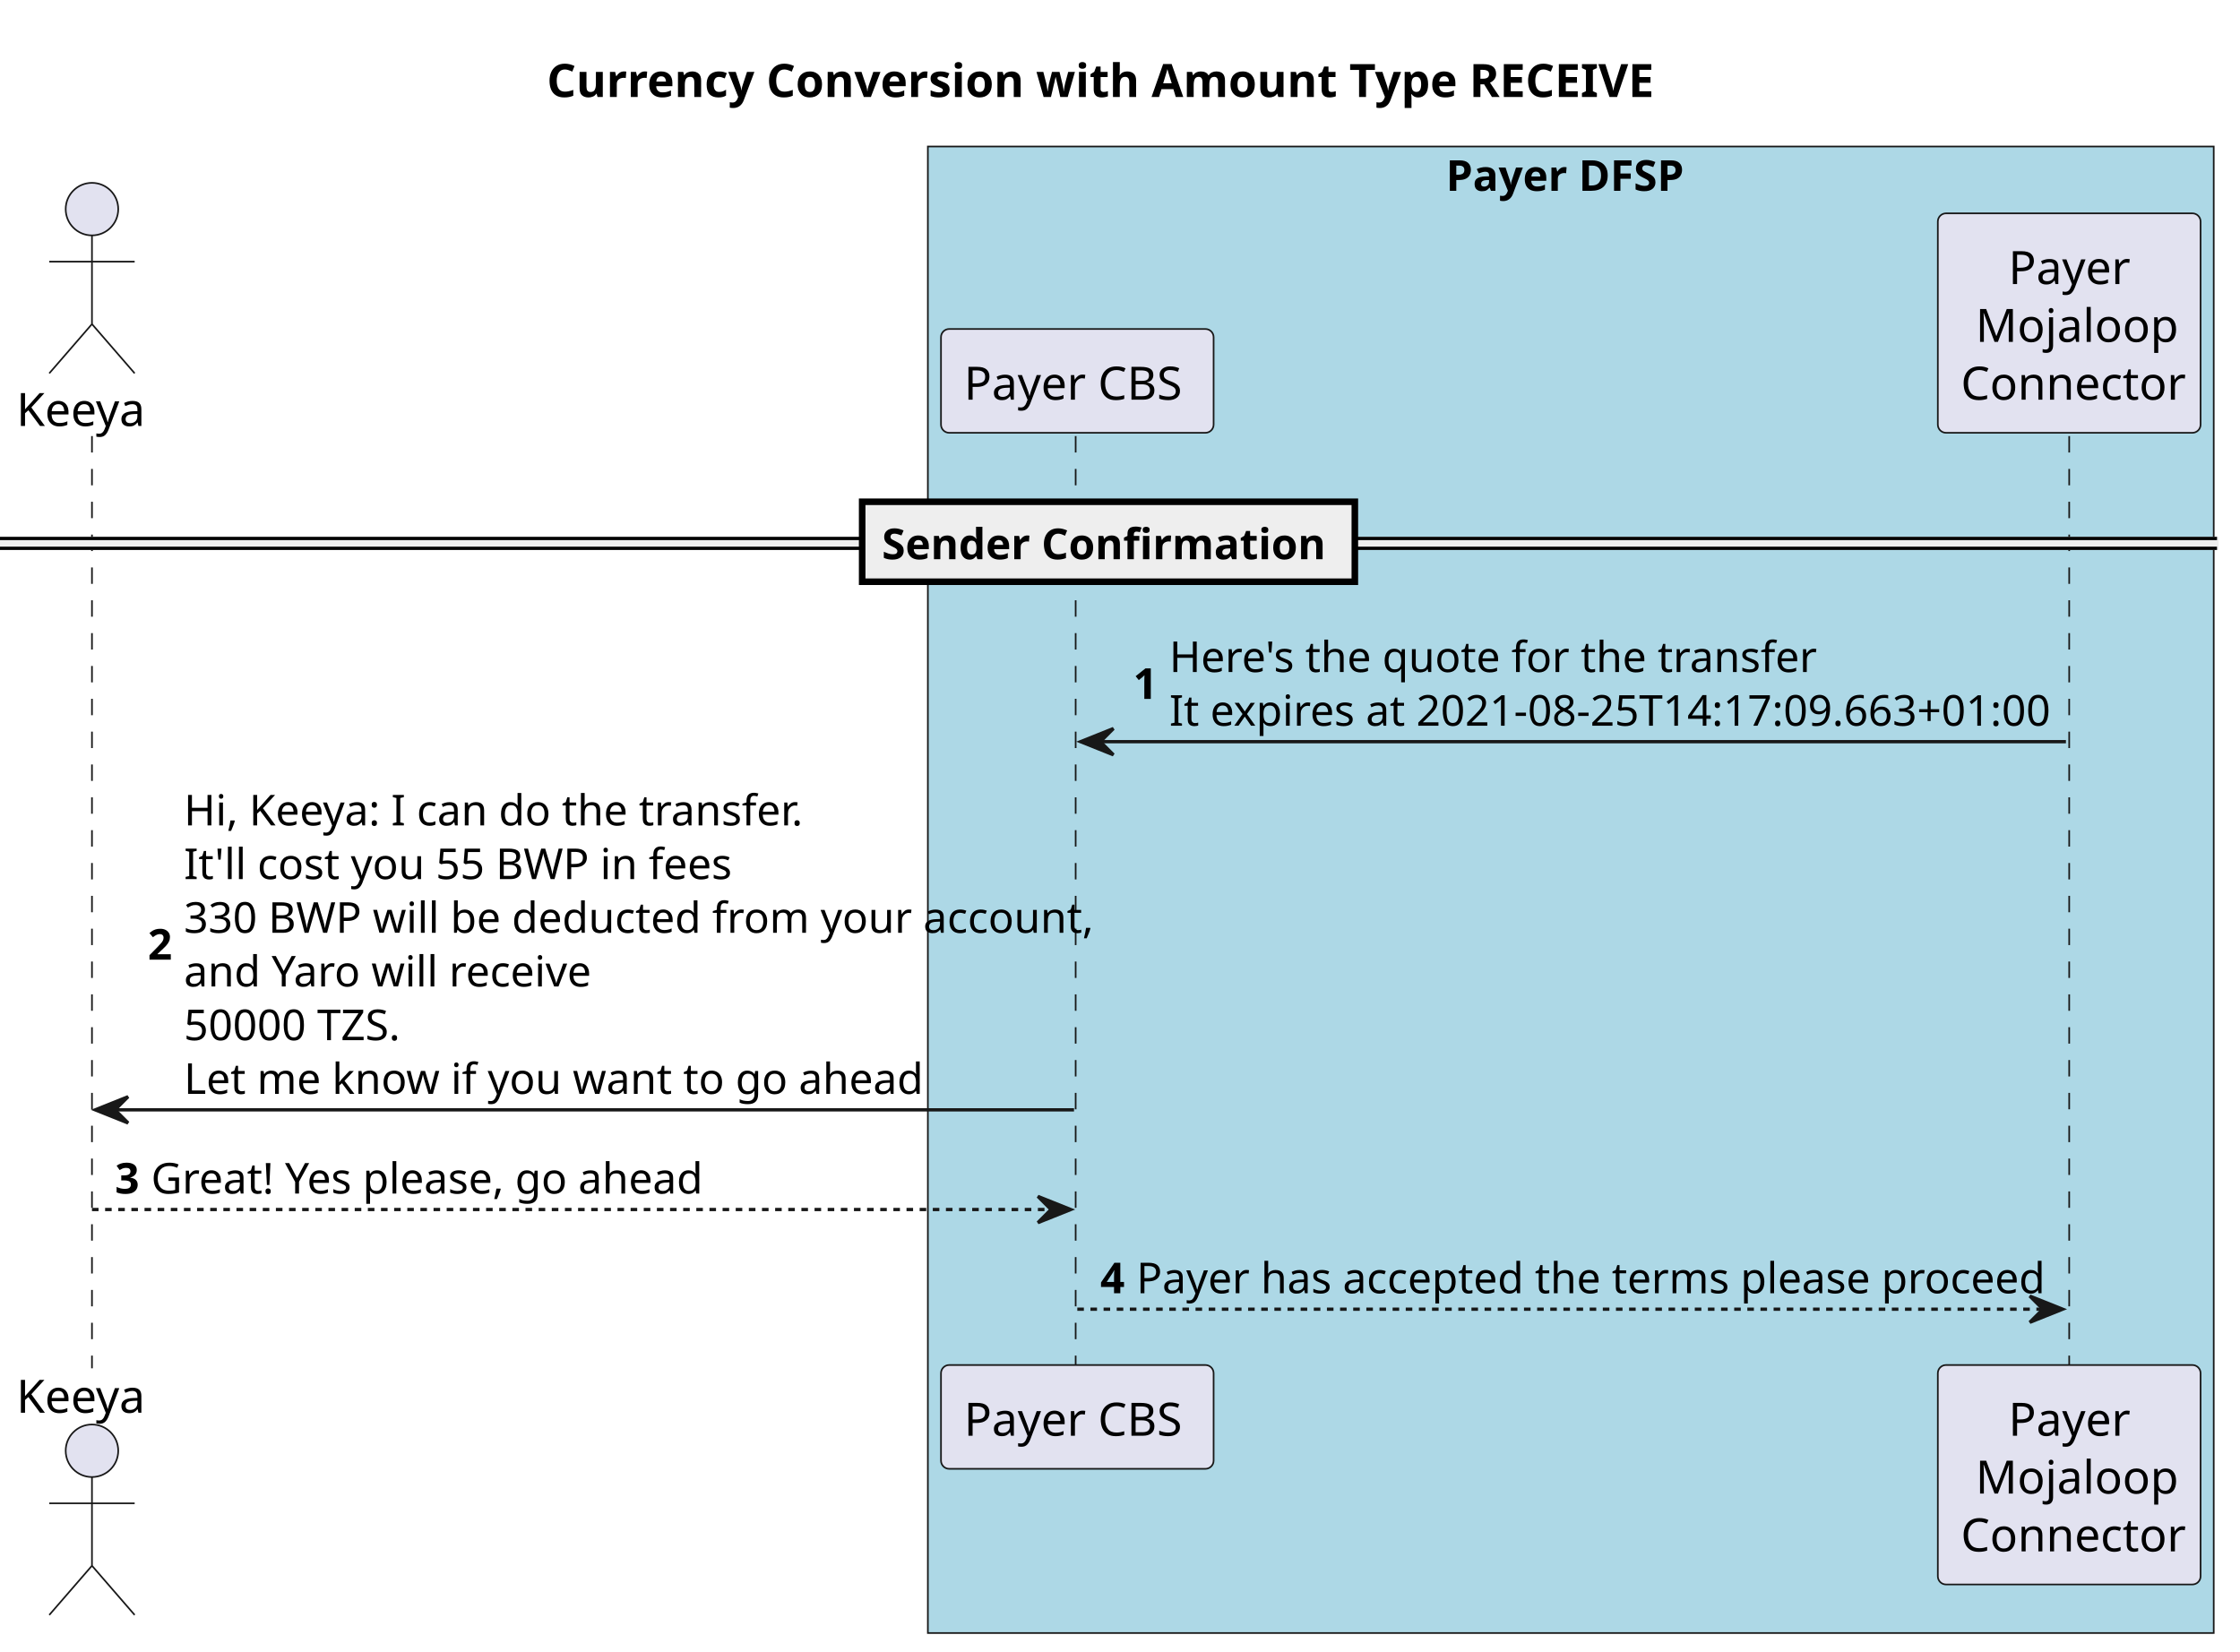
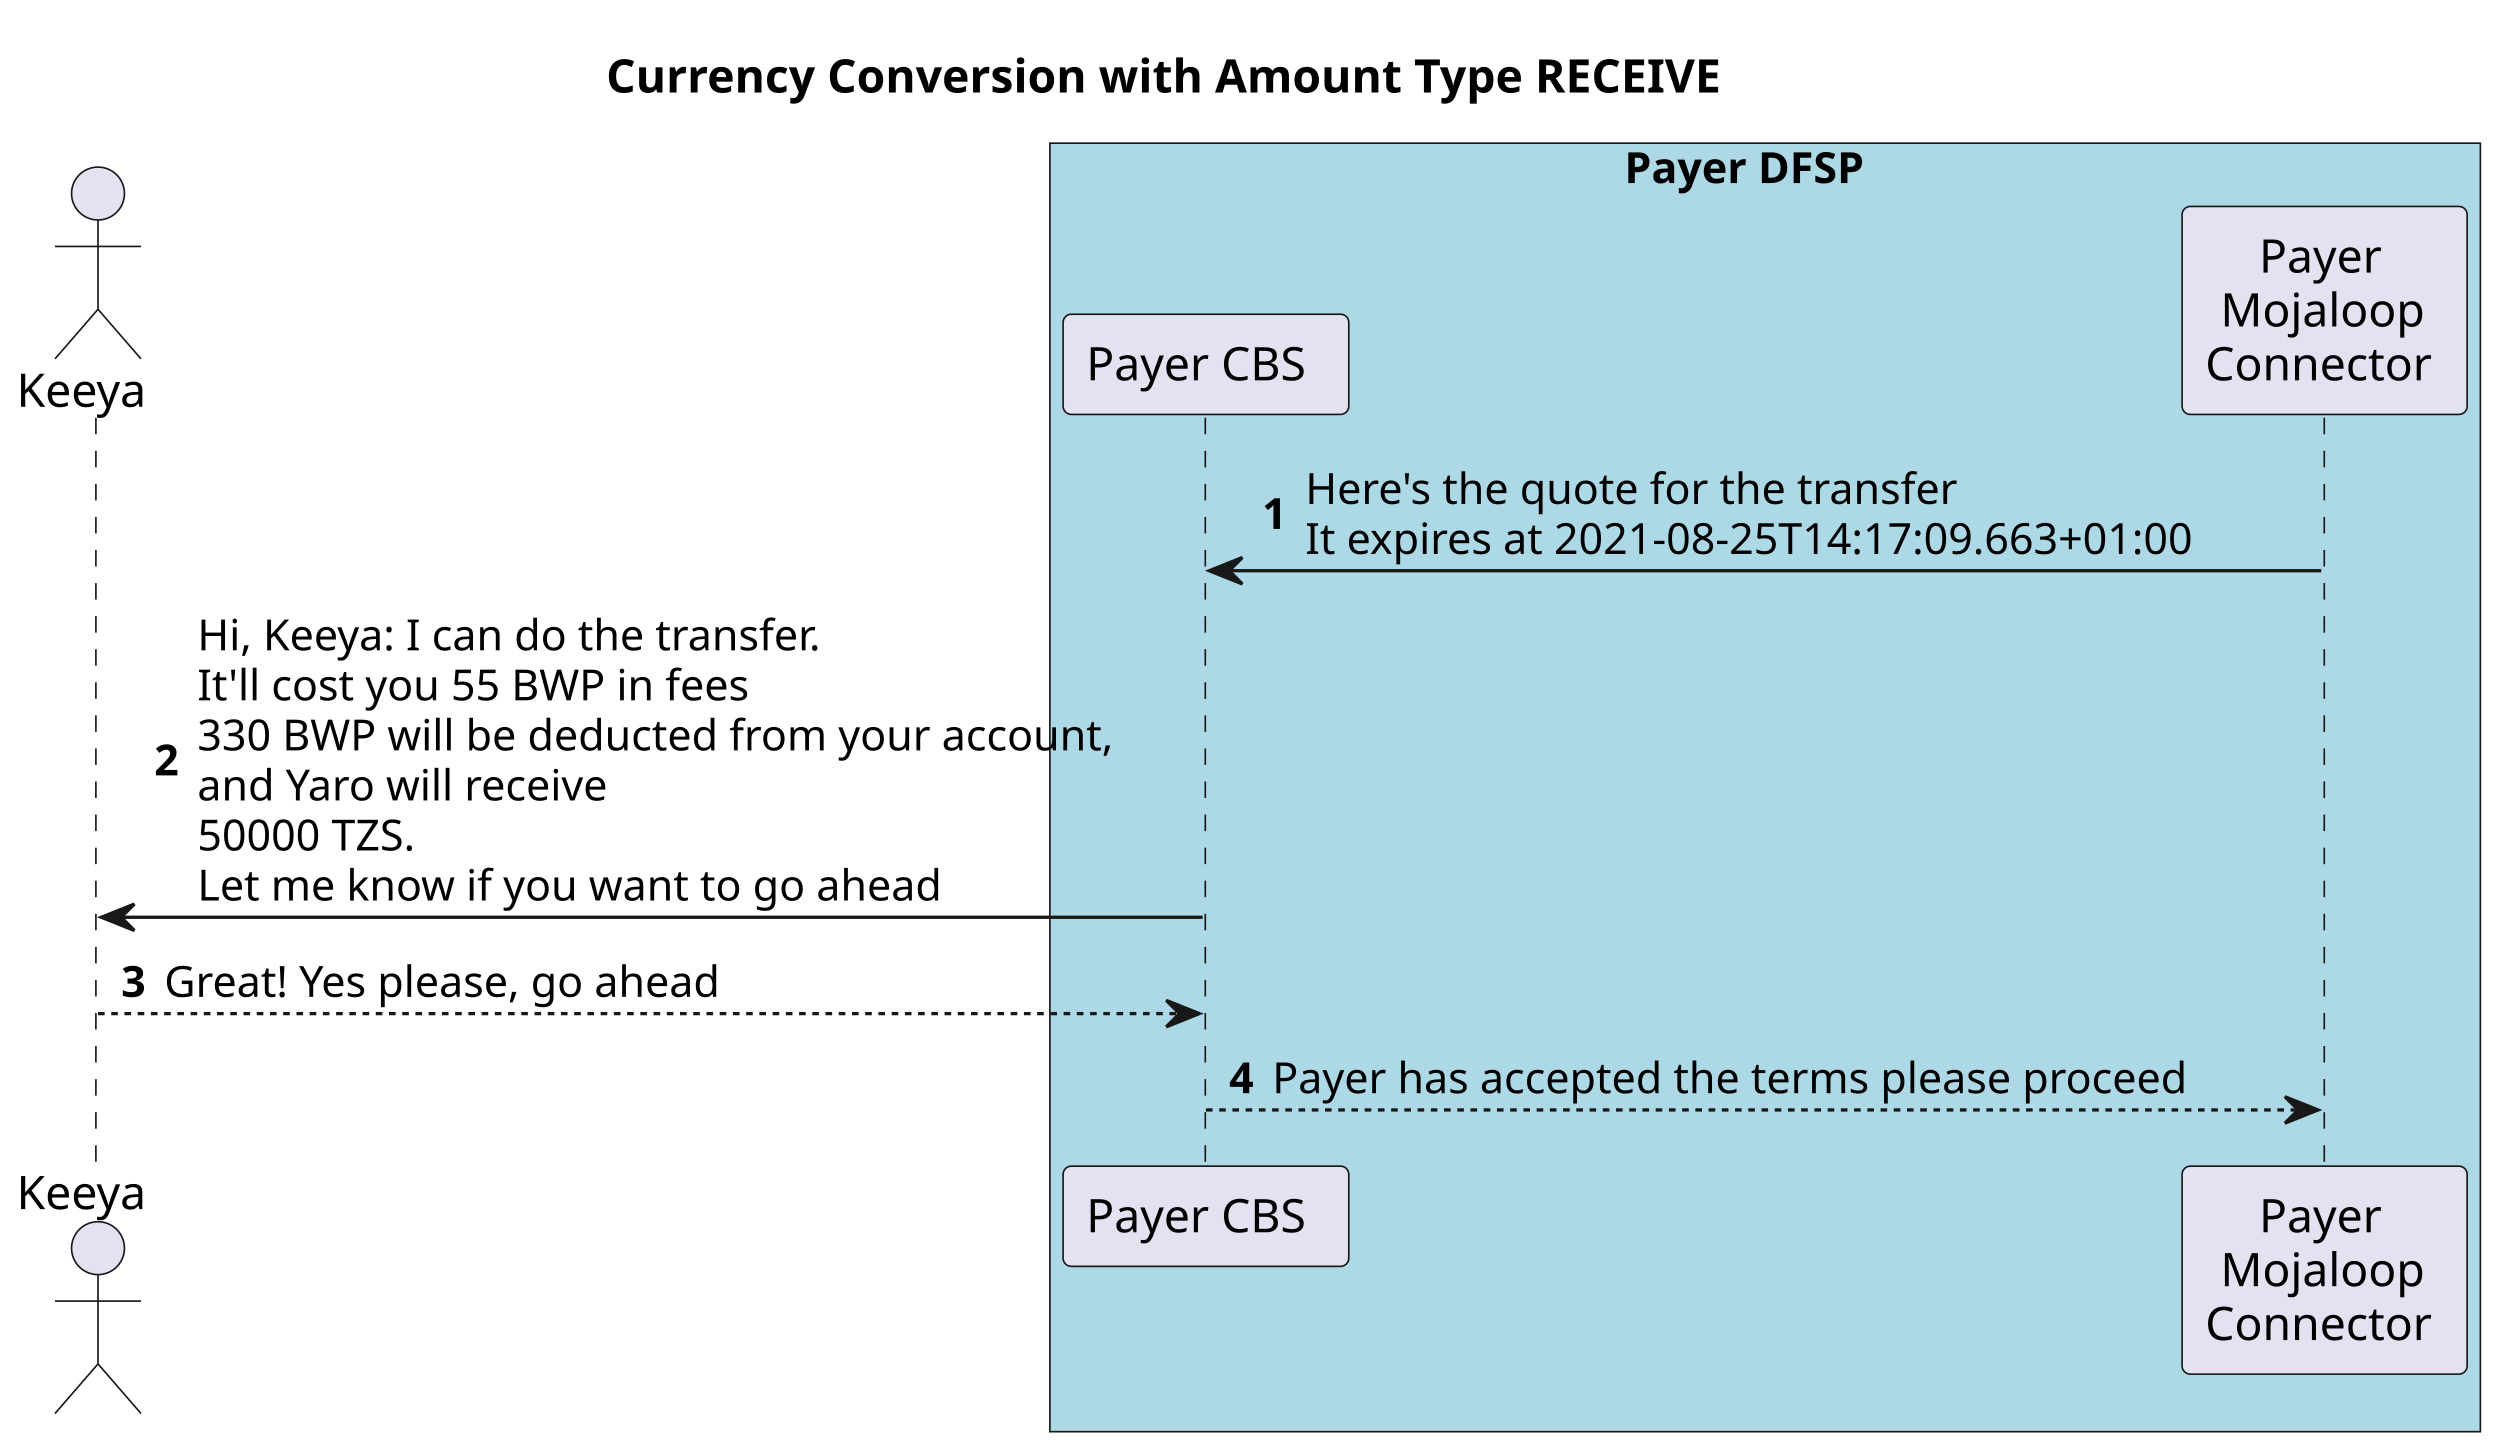
- <svg xmlns="http://www.w3.org/2000/svg" contentStyleType="text/css" height="503px" preserveAspectRatio="none" style="width:682px;height:503px;background:#FFFFFF;" version="1.1" viewBox="0 0 682 503" width="682px" zoomAndPan="magnify">
+ <svg xmlns="http://www.w3.org/2000/svg" contentStyleType="text/css" height="438px" preserveAspectRatio="none" style="width:756px;height:438px;background:#FFFFFF;" version="1.1" viewBox="0 0 756 438" width="756px" zoomAndPan="magnify">
  <defs />
  <g>
-     <text fill="#000000" font-family="sans-serif" font-size="14" font-weight="bold" lengthAdjust="spacing" textLength="341" x="166.5" y="29.533">Currency Conversion with Amount Type RECEIVE</text>
-     <rect fill="#ADD8E6" height="452.656" style="stroke:#181818;stroke-width:0.5;" width="391.5" x="282.5" y="44.609" />
-     <text fill="#000000" font-family="sans-serif" font-size="13" font-weight="bold" lengthAdjust="spacing" textLength="76" x="440.25" y="58.105">Payer DFSP</text>
-     <line style="stroke:#181818;stroke-width:0.5;stroke-dasharray:5.0,5.0;" x1="28" x2="28" y1="132.789" y2="416.656" />
-     <line style="stroke:#181818;stroke-width:0.5;stroke-dasharray:5.0,5.0;" x1="327.5" x2="327.5" y1="132.789" y2="416.656" />
-     <line style="stroke:#181818;stroke-width:0.5;stroke-dasharray:5.0,5.0;" x1="630" x2="630" y1="132.789" y2="416.656" />
-     <text fill="#000000" font-family="sans-serif" font-size="14" lengthAdjust="spacing" textLength="40" x="5" y="129.713">Keeya</text>
-     <ellipse cx="28" cy="63.68" fill="#E2E2F0" rx="8" ry="8" style="stroke:#181818;stroke-width:0.5;" />
-     <path d="M28,71.68 L28,98.68 M15,79.68 L41,79.68 M28,98.68 L15,113.68 M28,98.68 L41,113.68 " fill="none" style="stroke:#181818;stroke-width:0.5;" />
-     <text fill="#000000" font-family="sans-serif" font-size="14" lengthAdjust="spacing" textLength="40" x="5" y="430.19">Keeya</text>
-     <ellipse cx="28" cy="441.766" fill="#E2E2F0" rx="8" ry="8" style="stroke:#181818;stroke-width:0.5;" />
-     <path d="M28,449.766 L28,476.766 M15,457.766 L41,457.766 M28,476.766 L15,491.766 M28,476.766 L41,491.766 " fill="none" style="stroke:#181818;stroke-width:0.5;" />
-     <rect fill="#E2E2F0" height="31.609" rx="2.5" ry="2.5" style="stroke:#181818;stroke-width:0.5;" width="83" x="286.5" y="100.18" />
-     <text fill="#000000" font-family="sans-serif" font-size="14" lengthAdjust="spacing" textLength="69" x="293.5" y="121.713">Payer CBS</text>
-     <rect fill="#E2E2F0" height="31.609" rx="2.5" ry="2.5" style="stroke:#181818;stroke-width:0.5;" width="83" x="286.5" y="415.656" />
-     <text fill="#000000" font-family="sans-serif" font-size="14" lengthAdjust="spacing" textLength="69" x="293.5" y="437.19">Payer CBS</text>
-     <rect fill="#E2E2F0" height="66.828" rx="2.5" ry="2.5" style="stroke:#181818;stroke-width:0.5;" width="80" x="590" y="64.961" />
-     <text fill="#000000" font-family="sans-serif" font-size="14" lengthAdjust="spacing" textLength="37" x="611.5" y="86.494">Payer</text>
-     <text fill="#000000" font-family="sans-serif" font-size="14" lengthAdjust="spacing" textLength="57" x="601.5" y="104.103">Mojaloop</text>
-     <text fill="#000000" font-family="sans-serif" font-size="14" lengthAdjust="spacing" textLength="66" x="597" y="121.713">Connector</text>
-     <rect fill="#E2E2F0" height="66.828" rx="2.5" ry="2.5" style="stroke:#181818;stroke-width:0.5;" width="80" x="590" y="415.656" />
-     <text fill="#000000" font-family="sans-serif" font-size="14" lengthAdjust="spacing" textLength="37" x="611.5" y="437.19">Payer</text>
-     <text fill="#000000" font-family="sans-serif" font-size="14" lengthAdjust="spacing" textLength="57" x="601.5" y="454.799">Mojaloop</text>
-     <text fill="#000000" font-family="sans-serif" font-size="14" lengthAdjust="spacing" textLength="66" x="597" y="472.408">Connector</text>
-     <rect fill="#EEEEEE" height="3" style="stroke:#EEEEEE;stroke-width:1.0;" width="675" x="0" y="163.965" />
-     <line style="stroke:#000000;stroke-width:1.0;" x1="0" x2="675" y1="163.965" y2="163.965" />
-     <line style="stroke:#000000;stroke-width:1.0;" x1="0" x2="675" y1="166.965" y2="166.965" />
-     <rect fill="#EEEEEE" height="24.352" style="stroke:#000000;stroke-width:2.0;" width="150" x="262.5" y="152.789" />
-     <text fill="#000000" font-family="sans-serif" font-size="13" font-weight="bold" lengthAdjust="spacing" textLength="132" x="268.5" y="170.284">Sender Confirmation</text>
-     <polygon fill="#181818" points="339,221.844,329,225.844,339,229.844,335,225.844" style="stroke:#181818;stroke-width:1.0;" />
-     <line style="stroke:#181818;stroke-width:1.0;" x1="333" x2="629" y1="225.844" y2="225.844" />
-     <text fill="#000000" font-family="sans-serif" font-size="13" font-weight="bold" lengthAdjust="spacing" textLength="7" x="345" y="212.811">1</text>
-     <text fill="#000000" font-family="sans-serif" font-size="13" lengthAdjust="spacing" textLength="181" x="356" y="204.636">Here's the quote for the transfer</text>
-     <text fill="#000000" font-family="sans-serif" font-size="13" lengthAdjust="spacing" textLength="258" x="356" y="220.987">It expires at 2021-08-25T14:17:09.663+01:00</text>
-     <polygon fill="#181818" points="39,333.953,29,337.953,39,341.953,35,337.953" style="stroke:#181818;stroke-width:1.0;" />
-     <line style="stroke:#181818;stroke-width:1.0;" x1="33" x2="327" y1="337.953" y2="337.953" />
-     <text fill="#000000" font-family="sans-serif" font-size="13" font-weight="bold" lengthAdjust="spacing" textLength="7" x="45" y="292.218">2</text>
-     <text fill="#000000" font-family="sans-serif" font-size="13" lengthAdjust="spacing" textLength="184" x="56" y="251.339">Hi, Keeya: I can do the transfer.</text>
-     <text fill="#000000" font-family="sans-serif" font-size="13" lengthAdjust="spacing" textLength="164" x="56" y="267.69">It'll cost you 55 BWP in fees</text>
-     <text fill="#000000" font-family="sans-serif" font-size="13" lengthAdjust="spacing" textLength="265" x="56" y="284.042">330 BWP will be deducted from your account,</text>
-     <text fill="#000000" font-family="sans-serif" font-size="13" lengthAdjust="spacing" textLength="118" x="56" y="300.394">and Yaro will receive</text>
-     <text fill="#000000" font-family="sans-serif" font-size="13" lengthAdjust="spacing" textLength="66" x="56" y="316.745">50000 TZS.</text>
-     <text fill="#000000" font-family="sans-serif" font-size="13" lengthAdjust="spacing" textLength="212" x="56" y="333.097">Let me know if you want to go ahead</text>
-     <polygon fill="#181818" points="316,364.305,326,368.305,316,372.305,320,368.305" style="stroke:#181818;stroke-width:1.0;" />
-     <line style="stroke:#181818;stroke-width:1.0;stroke-dasharray:2.0,2.0;" x1="28" x2="322" y1="368.305" y2="368.305" />
-     <text fill="#000000" font-family="sans-serif" font-size="13" font-weight="bold" lengthAdjust="spacing" textLength="7" x="35" y="363.448">3</text>
-     <text fill="#000000" font-family="sans-serif" font-size="13" lengthAdjust="spacing" textLength="165" x="46" y="363.448">Great! Yes please, go ahead</text>
-     <polygon fill="#181818" points="618,394.656,628,398.656,618,402.656,622,398.656" style="stroke:#181818;stroke-width:1.0;" />
-     <line style="stroke:#181818;stroke-width:1.0;stroke-dasharray:2.0,2.0;" x1="328" x2="624" y1="398.656" y2="398.656" />
-     <text fill="#000000" font-family="sans-serif" font-size="13" font-weight="bold" lengthAdjust="spacing" textLength="7" x="335" y="393.8">4</text>
-     <text fill="#000000" font-family="sans-serif" font-size="13" lengthAdjust="spacing" textLength="267" x="346" y="393.8">Payer has accepted the terms please proceed</text>
+     <text fill="#000000" font-family="sans-serif" font-size="14" font-weight="bold" lengthAdjust="spacing" textLength="383.448" x="183.31" y="27.995">Currency Conversion with Amount Type RECEIVE</text>
+     <rect fill="#ADD8E6" height="389.648" style="stroke:#181818;stroke-width:0.5;" width="432.586" x="317.482" y="43.297" />
+     <text fill="#000000" font-family="sans-serif" font-size="13" font-weight="bold" lengthAdjust="spacing" textLength="85.09" x="491.23" y="55.364">Payer DFSP</text>
+     <line style="stroke:#181818;stroke-width:0.5;stroke-dasharray:5.0,5.0;" x1="29" x2="29" y1="126.32" y2="353.648" />
+     <line style="stroke:#181818;stroke-width:0.5;stroke-dasharray:5.0,5.0;" x1="364.482" x2="364.482" y1="126.32" y2="353.648" />
+     <line style="stroke:#181818;stroke-width:0.5;stroke-dasharray:5.0,5.0;" x1="702.86" x2="702.86" y1="126.32" y2="353.648" />
+     <text fill="#000000" font-family="sans-serif" font-size="14" lengthAdjust="spacing" textLength="43.272" x="5" y="123.019">Keeya</text>
+     <ellipse cx="29.636" cy="58.523" fill="#E2E2F0" rx="8" ry="8" style="stroke:#181818;stroke-width:0.5;" />
+     <path d="M29.636,66.523 L29.636,93.523 M16.636,74.523 L42.636,74.523 M29.636,93.523 L16.636,108.523 M29.636,93.523 L42.636,108.523 " fill="none" style="stroke:#181818;stroke-width:0.5;" />
+     <text fill="#000000" font-family="sans-serif" font-size="14" lengthAdjust="spacing" textLength="43.272" x="5" y="365.644">Keeya</text>
+     <ellipse cx="29.636" cy="377.445" fill="#E2E2F0" rx="8" ry="8" style="stroke:#181818;stroke-width:0.5;" />
+     <path d="M29.636,385.445 L29.636,412.445 M16.636,393.445 L42.636,393.445 M29.636,412.445 L16.636,427.445 M29.636,412.445 L42.636,427.445 " fill="none" style="stroke:#181818;stroke-width:0.5;" />
+     <rect fill="#E2E2F0" height="30.297" rx="2.5" ry="2.5" style="stroke:#181818;stroke-width:0.5;" width="86.393" x="321.482" y="95.023" />
+     <text fill="#000000" font-family="sans-serif" font-size="14" lengthAdjust="spacing" textLength="72.393" x="328.482" y="115.019">Payer CBS</text>
+     <rect fill="#E2E2F0" height="30.297" rx="2.5" ry="2.5" style="stroke:#181818;stroke-width:0.5;" width="86.393" x="321.482" y="352.648" />
+     <text fill="#000000" font-family="sans-serif" font-size="14" lengthAdjust="spacing" textLength="72.393" x="328.482" y="372.644">Payer CBS</text>
+     <rect fill="#E2E2F0" height="62.891" rx="2.5" ry="2.5" style="stroke:#181818;stroke-width:0.5;" width="86.208" x="659.86" y="62.43" />
+     <text fill="#000000" font-family="sans-serif" font-size="14" lengthAdjust="spacing" textLength="39.676" x="683.126" y="82.425">Payer</text>
+     <text fill="#000000" font-family="sans-serif" font-size="14" lengthAdjust="spacing" textLength="63.02" x="671.454" y="98.722">Mojaloop</text>
+     <text fill="#000000" font-family="sans-serif" font-size="14" lengthAdjust="spacing" textLength="72.208" x="666.86" y="115.019">Connector</text>
+     <rect fill="#E2E2F0" height="62.891" rx="2.5" ry="2.5" style="stroke:#181818;stroke-width:0.5;" width="86.208" x="659.86" y="352.648" />
+     <text fill="#000000" font-family="sans-serif" font-size="14" lengthAdjust="spacing" textLength="39.676" x="683.126" y="372.644">Payer</text>
+     <text fill="#000000" font-family="sans-serif" font-size="14" lengthAdjust="spacing" textLength="63.02" x="671.454" y="388.94">Mojaloop</text>
+     <text fill="#000000" font-family="sans-serif" font-size="14" lengthAdjust="spacing" textLength="72.208" x="666.86" y="405.237">Connector</text>
+     <polygon fill="#181818" points="375.678,168.586,365.678,172.586,375.678,176.586,371.678,172.586" style="stroke:#181818;stroke-width:1.0;" />
+     <line style="stroke:#181818;stroke-width:1.0;" x1="369.678" x2="701.964" y1="172.586" y2="172.586" />
+     <text fill="#000000" font-family="sans-serif" font-size="13" font-weight="bold" lengthAdjust="spacing" textLength="9.045" x="381.678" y="159.954">1</text>
+     <text fill="#000000" font-family="sans-serif" font-size="13" lengthAdjust="spacing" textLength="211.548" x="394.724" y="152.387">Here's the quote for the transfer</text>
+     <text fill="#000000" font-family="sans-serif" font-size="13" lengthAdjust="spacing" textLength="301.241" x="394.724" y="167.52">It expires at 2021-08-25T14:17:09.663+01:00</text>
+     <polygon fill="#181818" points="40.636,273.383,30.636,277.383,40.636,281.383,36.636,277.383" style="stroke:#181818;stroke-width:1.0;" />
+     <line style="stroke:#181818;stroke-width:1.0;" x1="34.636" x2="363.678" y1="277.383" y2="277.383" />
+     <text fill="#000000" font-family="sans-serif" font-size="13" font-weight="bold" lengthAdjust="spacing" textLength="9.045" x="46.636" y="234.485">2</text>
+     <text fill="#000000" font-family="sans-serif" font-size="13" lengthAdjust="spacing" textLength="207.073" x="59.681" y="196.653">Hi, Keeya: I can do the transfer.</text>
+     <text fill="#000000" font-family="sans-serif" font-size="13" lengthAdjust="spacing" textLength="180.731" x="59.681" y="211.786">It'll cost you 55 BWP in fees</text>
+     <text fill="#000000" font-family="sans-serif" font-size="13" lengthAdjust="spacing" textLength="297.997" x="59.681" y="226.918">330 BWP will be deducted from your account,</text>
+     <text fill="#000000" font-family="sans-serif" font-size="13" lengthAdjust="spacing" textLength="135.319" x="59.681" y="242.051">and Yaro will receive</text>
+     <text fill="#000000" font-family="sans-serif" font-size="13" lengthAdjust="spacing" textLength="74.718" x="59.681" y="257.184">50000 TZS.</text>
+     <text fill="#000000" font-family="sans-serif" font-size="13" lengthAdjust="spacing" textLength="242.1" x="59.681" y="272.317">Let me know if you want to go ahead</text>
+     <polygon fill="#181818" points="352.678,302.516,362.678,306.516,352.678,310.516,356.678,306.516" style="stroke:#181818;stroke-width:1.0;" />
+     <line style="stroke:#181818;stroke-width:1.0;stroke-dasharray:2.0,2.0;" x1="29.636" x2="358.678" y1="306.516" y2="306.516" />
+     <text fill="#000000" font-family="sans-serif" font-size="13" font-weight="bold" lengthAdjust="spacing" textLength="9.045" x="36.636" y="301.45">3</text>
+     <text fill="#000000" font-family="sans-serif" font-size="13" lengthAdjust="spacing" textLength="184.292" x="49.681" y="301.45">Great! Yes please, go ahead</text>
+     <polygon fill="#181818" points="690.964,331.648,700.964,335.648,690.964,339.648,694.964,335.648" style="stroke:#181818;stroke-width:1.0;" />
+     <line style="stroke:#181818;stroke-width:1.0;stroke-dasharray:2.0,2.0;" x1="364.678" x2="696.964" y1="335.648" y2="335.648" />
+     <text fill="#000000" font-family="sans-serif" font-size="13" font-weight="bold" lengthAdjust="spacing" textLength="9.045" x="371.678" y="330.582">4</text>
+     <text fill="#000000" font-family="sans-serif" font-size="13" lengthAdjust="spacing" textLength="299.228" x="384.724" y="330.582">Payer has accepted the terms please proceed</text>
  </g>
</svg>
